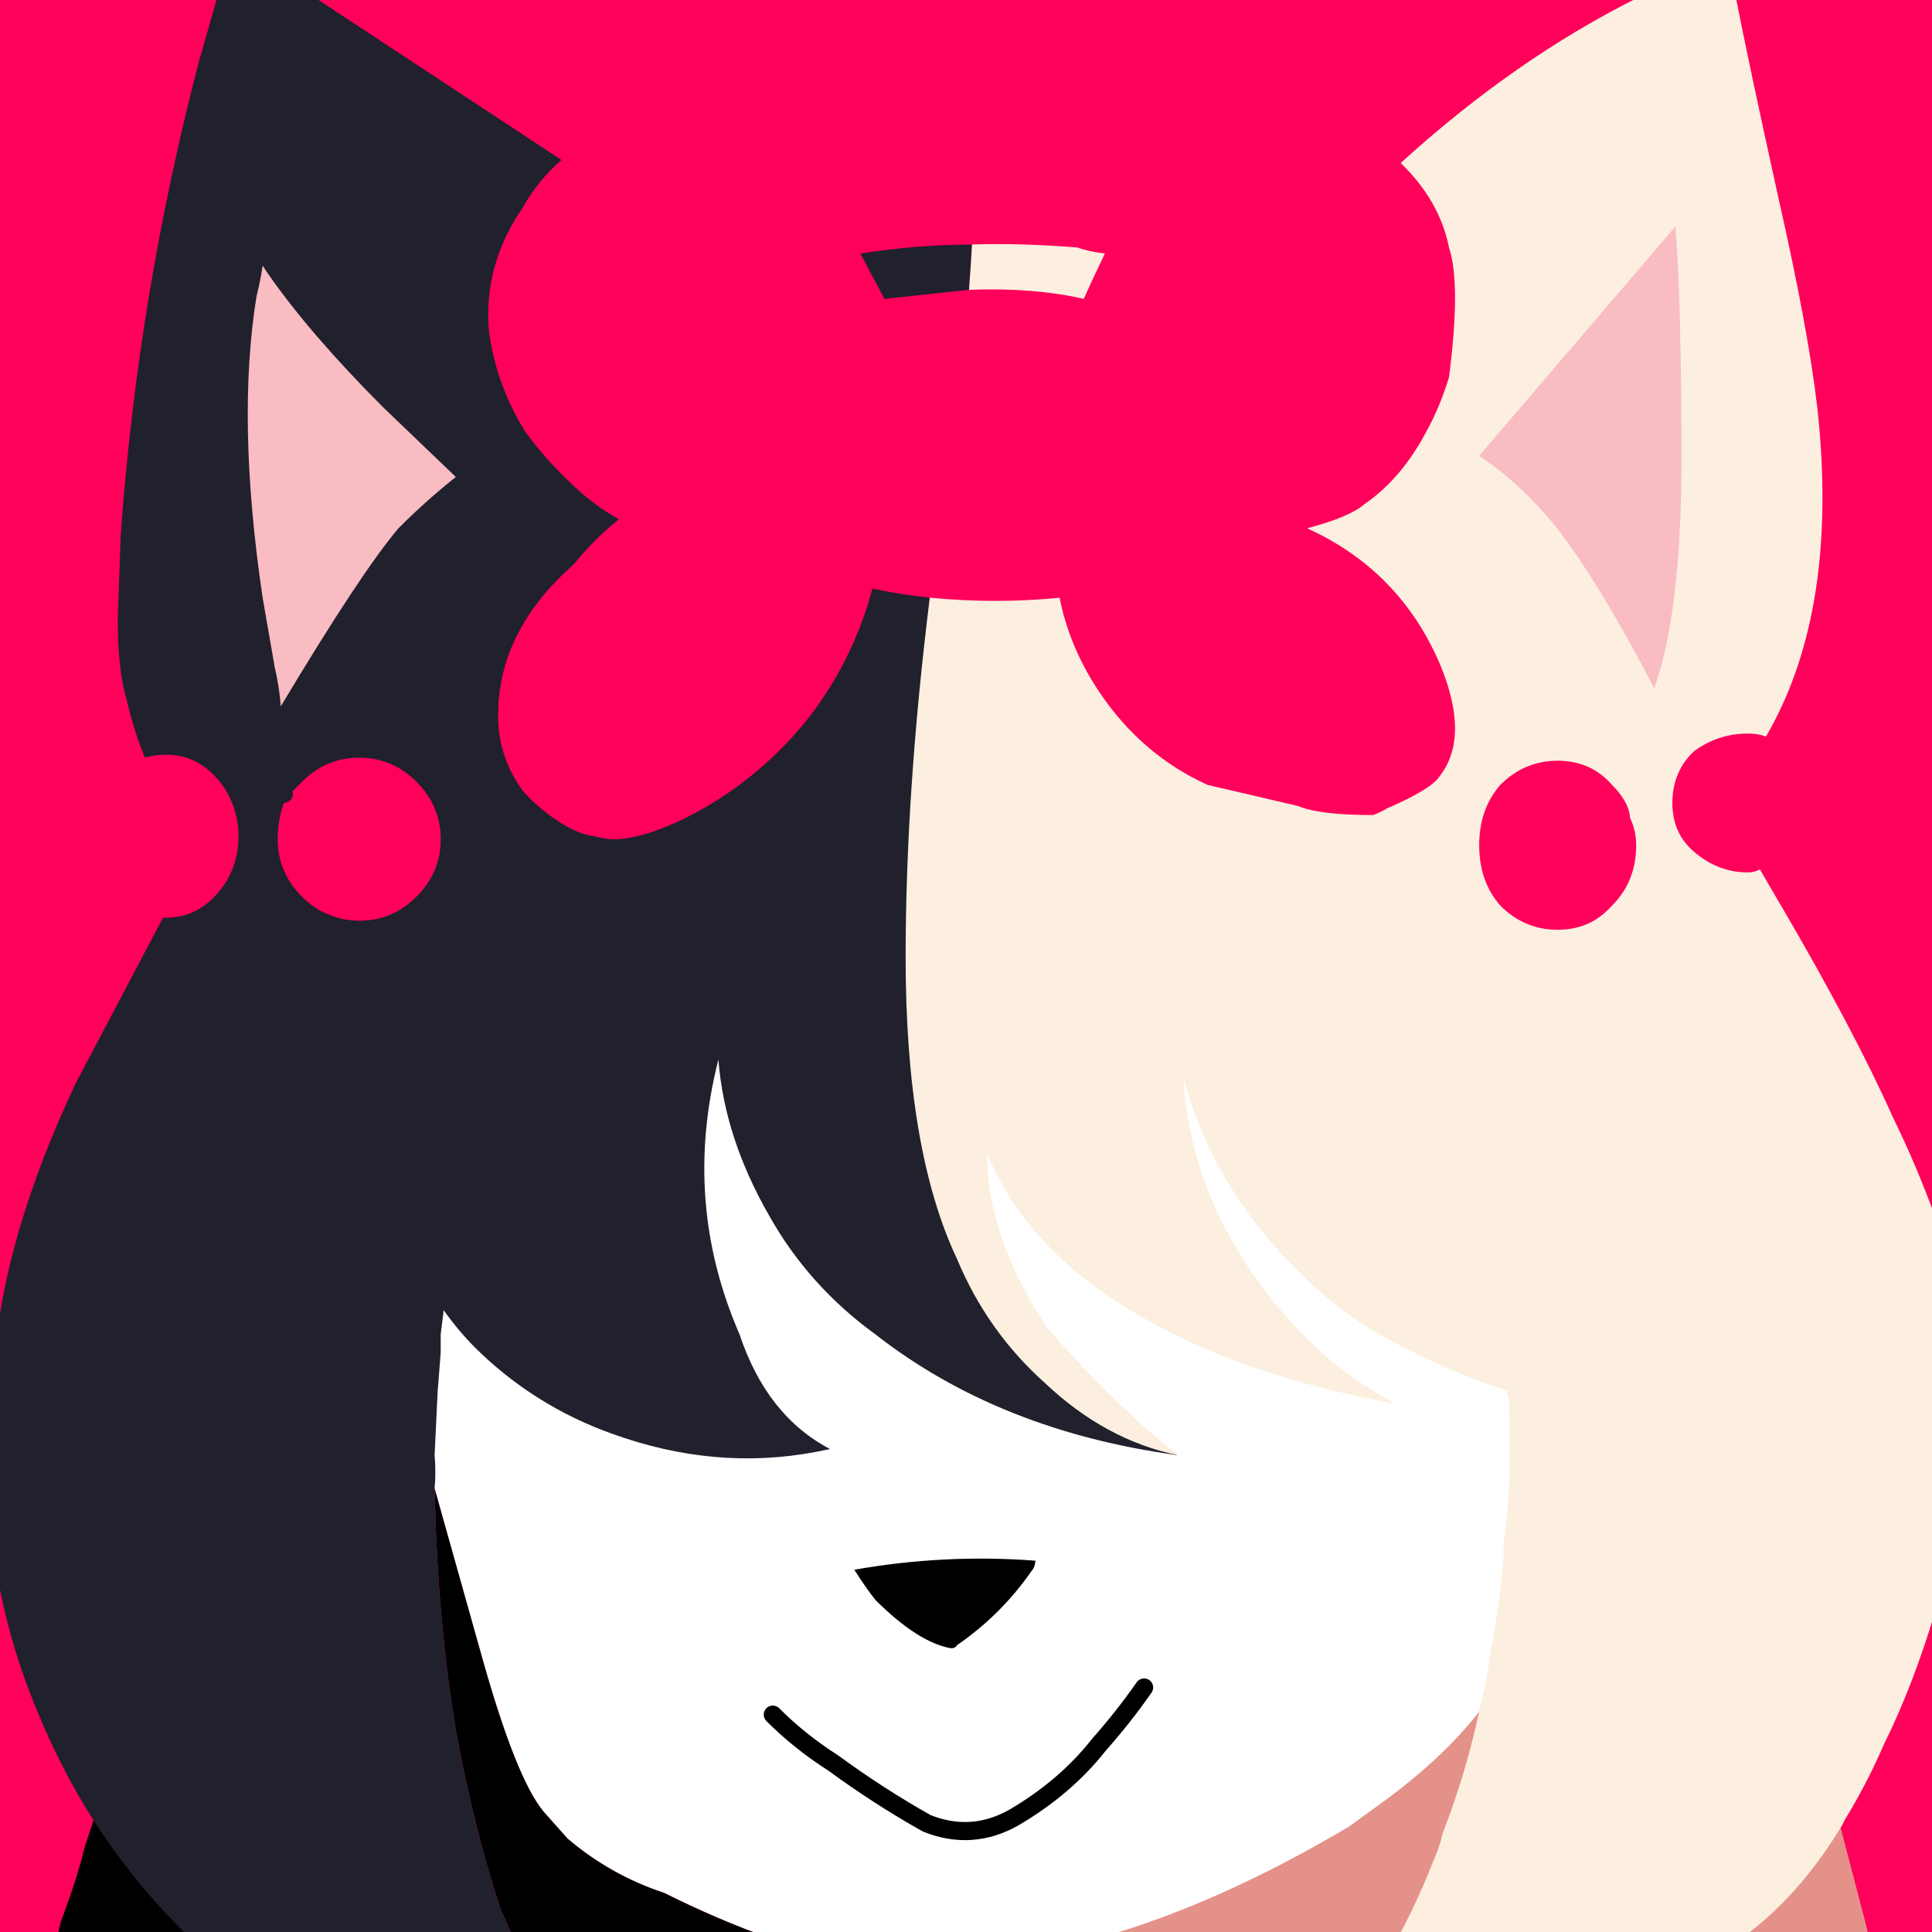
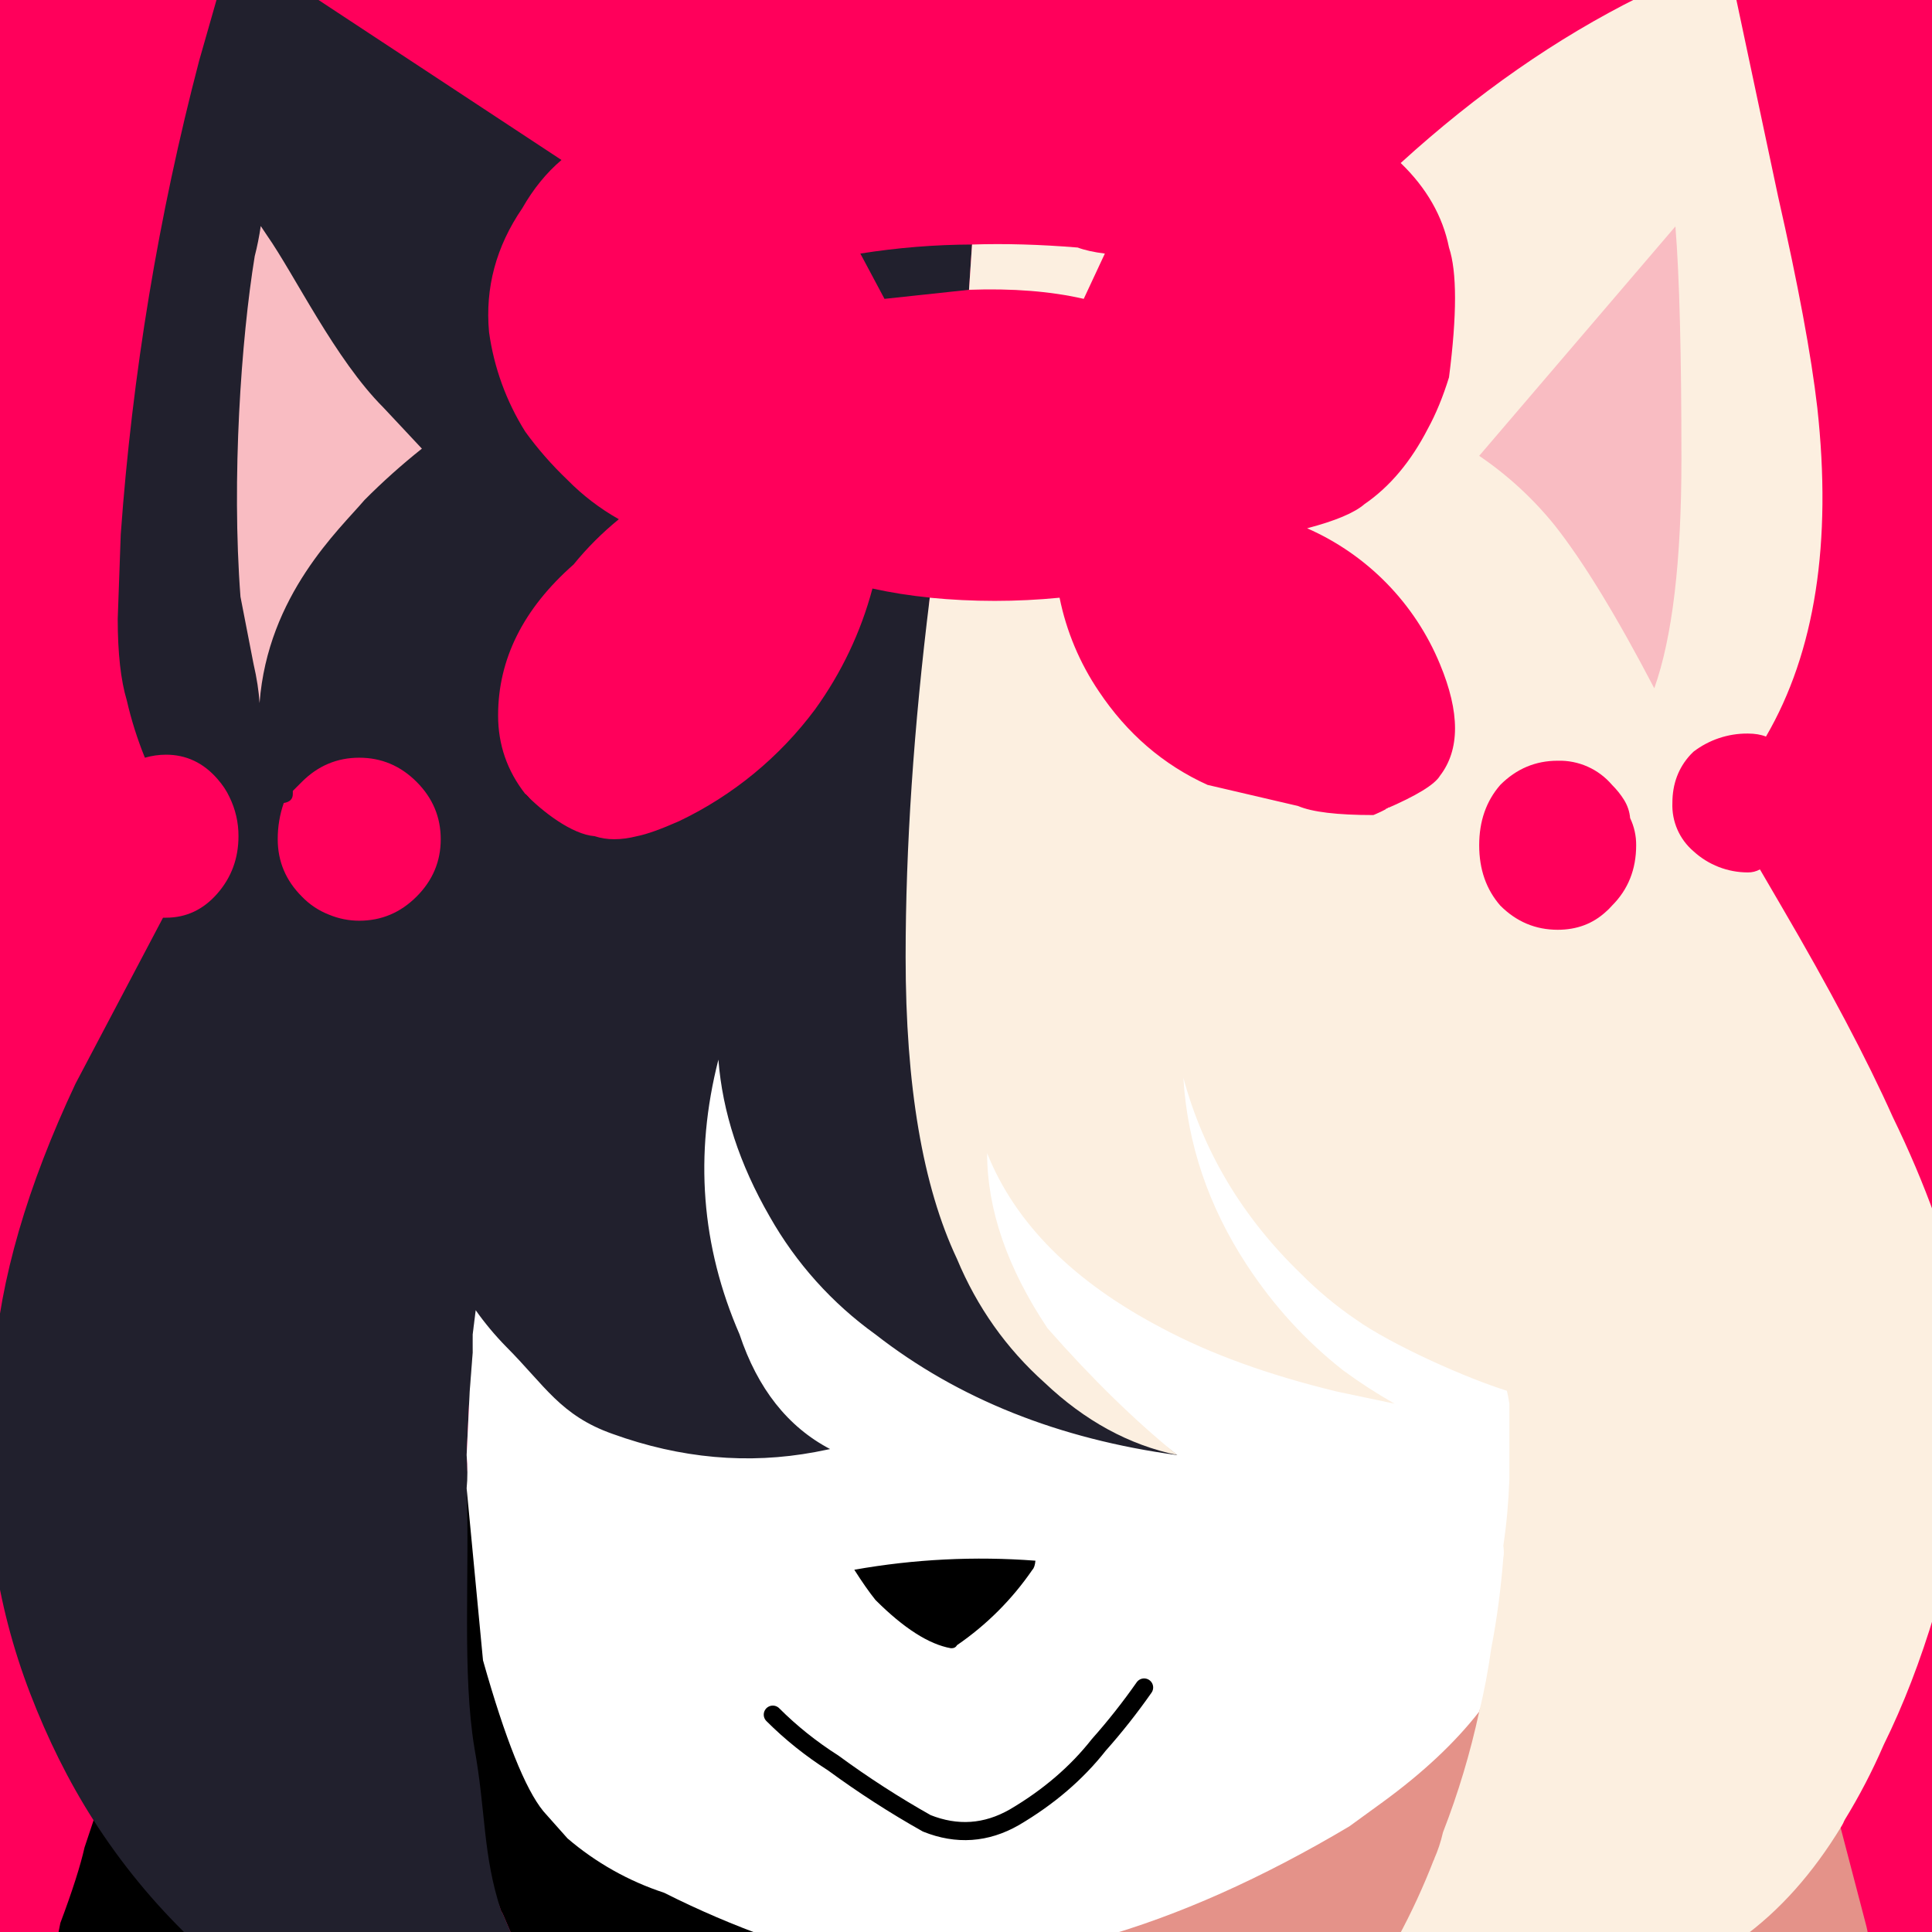
- <svg xmlns="http://www.w3.org/2000/svg" preserveAspectRatio="none" width="32" height="32" version="1.1" id="svg8">
-   <defs id="defs8" />
-   <path d="M-1.369-.587H32.8V32.8H-1.369z" fill="#ff005b" id="path1" />
-   <path fill="#e49289" d="M23.75 30.8c.06-.13.709-.234.749-.404.244-.62.259-2.855.416-3.568-.402.516-1.627 1.523-2.292 2.007-.167.134-.581.359-.781.492-1.451.862-4.586 2.954-5.902 3.326l7.348.046c.222-.408.653-.519.831-.977m6.431-1.572c-.013.033-1.301.36-1.322.393-.473.779-1.181 1.564-1.808 2.018l3.529-.461a1.74 1.74 0 0 0-.05-.25l-.709-2.711m-.438-9.831c-.126-.28-.033-.463-.273-.916-.34-.627-2.196-2.027-2.756-2.999.456.833.678 2.925.989 3.691.69 1.62 1.437 2.969 1.58 4.416a11.37 11.37 0 0 1 .05 1.2v.1.3a3.92 3.92 0 0 1-.05.5c0 .21-.016.41-.05.6.009.057.009.107 0 .15-.066.445-.19.772-.324 1.16a.71.71 0 0 1-.05.25c0 .056-.016.106-.05.15-.174.628-1.182.568-1.474 1.14-.389.745-.508 1.407-1.02 1.962-.099.128-.291 1.306-.392 1.411l1.472.184c.58.376 1.322.511.98.173.894-.869 1.055-2.717 1.561-3.981a3.51 3.51 0 0 0 .15-.5c.05-.096.083-.213.1-.35.026-.006.042-.022.05-.05v-.05c.143-.454.21-.986.267-1.499.027-.021.043-.054.05-.1-.003-.024-.003-.057 0-.1.021-.116.038-.249.05-.4.021-.285.021-.585 0-.9.014-.127.014-.26 0-.4l-.05-.7c-.011-.075-.027-.158-.05-.25-.172-1.085-.151-2.483-.713-3.731m-6.561-6.479a7.5 7.5 0 0 1-.703.292c.395 1.158.097 2.42.335 3.562.415 1.964.795 4.322.813 6.291.187.085 1.707.021 1.887.07l-.318-4.168-.667-3.099c-.241-.979-.987-1.894-1.345-2.948z" id="path2" />
-   <path d="M3.163 3.717H7.63v8.314H3.163zm21.246-.226h4.041v8.313h-4.041z" fill="#f9bcc2" id="path3" />
-   <path d="M1.55 30.15l-.15.45c-.067.3-.2.717-.4 1.25l-.05.25H2.8l.694.328c-.613-.59-1.458-1.927-1.912-2.638M12.75 32.1c-.576-.204-1.159-.454-1.75-.75a4.72 4.72 0 0 1-1.6-.9L9 30c-.3-.367-.633-1.2-1-2.5l-.8-2.85c.027 1.428.144 2.761.35 4 .192 1.063.442 2.063.75 3 .022.035.039.068.05.1l.15.35h4.25M4.001 20.872l.1-.35c.386-1.281.659-3.984 1.173-5.169-1.751 2.24-2.978 6.215-3.69 8.654-.333 1.667-.403 3.076-.303 4.009.074.387.191.787.35 1.2.036.041.052.074.05.1l.428.822c.144.238.202.723.394.988.253.299.747.702 1.294 1.303L4.5 32.1l1.759.234c-.836-.703-1.627-2.174-2.125-3.038-.277-.519-.54-.804-.697-1.384-.335-1.494-.677-2.704-.275-4.409l.15-.45c.132-.621.455-1.319.589-1.932.045-.068.078-.152.1-.25M8.75 13.2c-.011-.013-.028-.03-.05-.05-.059.366-.886.832-.961 1.165l-1.311 7.419c-.157.367.429.829.425.862.158.223 1.606 1.094 1.781 1.271l-.127-5.018c.395-2.291.171-4.125.343-5.5a1.48 1.48 0 0 0-.1-.15m7.178 14.597c.493-.339 1.425-1.505 1.766-2 .026-.026.043-.076.05-.15-1.007-.076-3.351-.01-4.344.166l.35.5c.468.468 1.713 1.469 2.078 1.534.047.002.081-.014.1-.05z" id="path4" />
-   <path fill="#21202d" d="m 14.45,9.75 c -0.193,0.722 -0.51,1.389 -0.95,2 -0.588,0.79 -1.361,1.425 -2.25,1.85 -0.3,0.133 -0.533,0.217 -0.7,0.25 -0.267,0.067 -0.5,0.067 -0.7,0 C 9.474,13.821 8.981,13.443 8.69,13.139 L 7.359,18.631 c -0.144,1.232 -0.1,1.987 -0.056,3.055 0.639,0.644 1.555,2.779 2.449,3.102 1.125,0.406 3.725,-0.282 4.834,-0.489 l 0.25,-0.05 c -0.7,-0.367 -1.333,-1.516 -1.633,-2.416 -0.635,-1.461 -1.642,-1.399 -1.241,-2.972 0.067,0.867 -0.041,1.155 0.459,2.022 0.433,0.767 1.017,1.354 1.75,1.887 1.367,1.067 4.82,2.1 6.787,2.367 -0.8,-0.167 -1.202,-2.555 -1.869,-3.189 -0.633,-0.567 0.43,-2.134 0.097,-2.934 -0.567,-1.2 0.255,-0.856 0.255,-2.989 0,-1.814 -4.308,-3.974 -4.042,-6.127 -0.312,-0.03 -0.628,-0.08 -0.95,-0.15 M 5.2,-0.05 H 3.6 L 3.3,1 C 2.626,3.571 2.191,6.199 2,8.85 l -0.05,1.4 c 0,0.567 0.05,1.017 0.15,1.35 0.082,0.348 0.182,0.665 0.3,0.95 0.114,-0.033 0.231,-0.05 0.35,-0.05 0.333,0 0.617,0.133 0.85,0.4 0.087,0.099 0.154,0.199 0.2,0.3 0.1,0.203 0.15,0.42 0.15,0.65 0,0.367 -0.117,0.683 -0.35,0.95 -0.233,0.267 -0.517,0.4 -0.85,0.4 H 2.7 L 1.25,17.95 C 0.45,19.65 0,21.2 -0.1,22.6 c -0.152,1.044 -0.152,2.106 0,3.15 0.114,0.79 0.314,1.557 0.6,2.3 0.286,0.743 0.632,1.447 1.05,2.1 0.455,0.711 0.992,1.365 1.6,1.95 H 2.8 l 0.7,0.65 0.6,0.5 c 0.267,0.267 0.6,0.35 1,0.25 0.1,0 0.183,-0.05 0.25,-0.15 V 33.1 C 5.25,32.767 5.29,50.462 4.823,50.129 h -0.5 l -1.2,-1.35 -0.55,-0.8 -0.35,-0.65 c 0.002,-0.026 -0.014,-0.059 -0.05,-0.1 -0.159,-0.413 -0.276,-0.813 -0.35,-1.2 -0.1,-0.933 0.017,-2.233 0.35,-3.9 0.713,-2.439 1.663,-4.906 2.85,-7.4 -0.514,1.186 -0.964,2.419 -1.35,3.7 l -0.1,0.35 c -0.022,0.098 -0.055,0.182 -0.1,0.25 l -0.4,1.85 -0.15,0.45 c -0.402,1.706 -0.435,3.306 -0.1,4.8 0.154,0.573 0.372,1.126 0.65,1.65 0.498,0.864 1.164,1.647 2,2.35 L 8.5,32.1 8.35,31.75 C 8.339,31.718 8.322,31.685 8.3,31.65 7.992,30.713 7.742,29.713 7.55,28.65 7.344,27.411 7.227,26.078 7.2,24.65 7.216,24.476 7.216,24.293 7.2,24.1 L 7.25,23.05 7.3,22.4 c 0.005,-0.09 0.005,-0.19 0,-0.3 0.021,-0.114 0.038,-0.247 0.05,-0.4 0.004,-0.033 0.004,-0.083 0,-0.15 0.176,-1.883 0.908,-4.013 1.498,-7.03 L 8.7,13.15 C 8.4,12.767 8.25,12.333 8.25,11.85 8.25,10.917 8.667,10.083 9.5,9.35 9.724,9.075 9.975,8.824 10.25,8.6 9.952,8.435 9.668,8.218 9.4,7.95 9.137,7.699 8.904,7.432 8.7,7.15 8.385,6.649 8.181,6.086 8.1,5.5 8.033,4.767 8.217,4.083 8.65,3.45 8.834,3.127 9.051,2.861 9.3,2.65 l -4.1,-2.7 m 1.7,13 c 0.267,0.267 0.4,0.583 0.4,0.95 0,0.367 -0.133,0.683 -0.4,0.95 -0.267,0.267 -0.583,0.4 -0.95,0.4 -0.172,0 -0.342,-0.034 -0.5,-0.1 C 5.292,15.092 5.142,14.992 5,14.85 4.733,14.583 4.6,14.267 4.6,13.9 4.599,13.696 4.633,13.493 4.7,13.3 4.8,13.285 4.85,13.235 4.85,13.15 V 13.1 L 5,12.95 c 0.267,-0.267 0.583,-0.4 0.95,-0.4 0.367,0 0.683,0.133 0.95,0.4 M 4.35,4.4 4.45,4.55 c 0.467,0.667 1.1,1.4 1.9,2.2 L 7.55,7.9 C 7.217,8.165 6.9,8.448 6.6,8.75 6.186,9.237 5.536,10.221 4.65,11.7 4.638,11.505 4.605,11.288 4.55,11.05 L 4.35,9.9 C 4.059,7.939 4.026,6.272 4.25,4.9 4.292,4.738 4.325,4.571 4.35,4.4 M 16.05,4.8 16.1,4.05 C 15.48,4.052 14.862,4.103 14.25,4.2 l 0.4,0.75 z" id="path5" />
-   <path fill="#ffffff" d="m 25.597,24.412 c 0.007,-0.319 -0.129,-0.243 -0.136,-0.591 -0.004,-0.075 -0.078,-0.435 -0.074,-0.527 -0.012,-0.083 -0.416,-0.209 -0.437,-0.293 -0.18,-0.049 -0.363,-0.115 -0.55,-0.2 -0.703,-0.208 -0.315,-1.63 -0.911,-2.055 -0.311,-0.211 -0.898,-0.262 -1.187,-0.551 -0.967,-0.933 -2.523,-2.282 -2.856,-3.515 0.067,1.1 0.251,3.351 0.884,4.318 a 7.23,7.23 0 0 0 1.6,1.75 c 0.272,0.2 0.603,0.219 0.897,0.386 -0.32,-0.061 -0.828,-0.409 -1.141,-0.481 -1.138,-0.276 -1.309,-1.045 -2.105,-1.47 -1.467,-0.767 -2.964,-1.755 -3.43,-2.922 0,0.933 0.201,2.983 0.867,3.983 0.733,0.833 1.781,1.29 2.481,1.857 -1.967,-0.267 -3.633,-0.933 -5,-2 -0.733,-0.533 -1.317,-1.183 -1.75,-1.95 -0.5,-0.867 -0.783,-1.733 -0.85,-2.6 -0.402,1.573 -0.285,3.089 0.35,4.55 0.3,0.9 0.8,1.533 1.5,1.9 l -0.25,0.05 c -1.109,0.206 -2.225,0.106 -3.35,-0.3 a 6.12,6.12 0 0 1 -2.3,-1.45 4.87,4.87 0 0 1 -0.5,-0.6 l -0.05,0.4 v 0.3 l -0.05,0.65 -0.05,1.05 c 0.016,0.193 0.016,0.376 0,0.55 L 8,27.5 c 0.367,1.3 0.7,2.133 1,2.5 l 0.4,0.45 a 4.72,4.72 0 0 0 1.6,0.9 c 0.591,0.296 1.174,0.546 1.75,0.75 h 5.45 c 1.316,-0.371 2.699,-0.988 4.15,-1.85 l 0.55,-0.4 c 0.664,-0.484 1.198,-0.984 1.6,-1.5 0.083,-0.334 0.702,-0.396 0.752,-0.763 0.093,-0.478 0.154,-0.846 0.194,-1.367 0.011,-0.05 0.171,-0.36 0.16,-0.443 0.053,-0.349 -0.047,-0.407 -0.033,-0.791 M 17.1,26 c -0.34,0.495 -0.757,0.911 -1.25,1.25 -0.019,0.036 -0.053,0.052 -0.1,0.05 C 15.385,27.235 14.968,26.968 14.5,26.5 14.394,26.368 14.278,26.201 14.15,26 a 11.96,11.96 0 0 1 3,-0.15 C 17.143,25.924 17.126,25.974 17.1,26 m -1.75,4.2 a 1.59,1.59 0 0 0 1.45,-0.1 c 0.567,-0.333 1.033,-0.733 1.4,-1.2 a 10.44,10.44 0 0 0 0.75,-0.95 10.44,10.44 0 0 1 -0.75,0.95 c -0.367,0.467 -0.833,0.867 -1.4,1.2 a 1.59,1.59 0 0 1 -1.45,0.1 15.32,15.32 0 0 1 -1.55,-1 5.85,5.85 0 0 1 -1,-0.8 5.85,5.85 0 0 0 1,0.8 15.32,15.32 0 0 0 1.55,1 z" id="path6" style="display:inline" />
-   <path fill="#fcefe0" d="m 22.75,13.5 c -0.6,0 -1.017,-0.05 -1.25,-0.15 L 20,13 c -0.733,-0.333 -1.333,-0.85 -1.8,-1.55 -0.325,-0.489 -0.542,-1.005 -0.65,-1.55 -0.693,0.07 -1.409,0.07 -2.15,0 -0.267,2.153 -0.4,4.137 -0.4,5.95 0,2.133 0.283,3.8 0.85,5 0.333,0.8 0.817,1.483 1.45,2.05 0.667,0.633 1.4,1.033 2.2,1.2 -0.7,-0.567 -1.417,-1.267 -2.15,-2.1 -0.667,-1 -1,-1.967 -1,-2.9 0.467,1.167 1.433,2.133 2.9,2.9 0.795,0.425 1.762,0.775 2.9,1.05 0.313,0.072 0.63,0.139 0.95,0.2 -0.294,-0.167 -0.577,-0.35 -0.85,-0.55 -0.619,-0.485 -1.153,-1.068 -1.6,-1.75 -0.633,-0.967 -0.983,-2 -1.05,-3.1 0.333,1.233 0.983,2.317 1.95,3.25 0.289,0.289 0.589,0.539 0.9,0.75 0.597,0.425 1.879,1 2.583,1.208 -0.018,-1.969 0.476,-4.006 0.061,-5.97 -0.238,-1.143 -1.699,-2.558 -2.095,-3.716 C 22.988,13.396 22.772,13.491 22.75,13.5 m 6,-13.55 h -1.6 c -1.366,0.679 -2.683,1.596 -3.95,2.75 0.429,0.414 0.696,0.881 0.8,1.4 0.133,0.4 0.133,1.117 0,2.15 -0.101,0.326 -0.218,0.609 -0.35,0.85 -0.281,0.546 -0.631,0.963 -1.05,1.25 -0.164,0.143 -0.481,0.277 -0.95,0.4 1.023,0.465 1.757,1.215 2.2,2.25 0.333,0.8 0.333,1.417 0,1.85 -0.087,0.145 -0.387,0.329 -0.9,0.55 0.359,1.054 0.659,2.071 0.9,3.05 0.292,1.061 0.525,2.078 0.7,3.05 0.225,1.241 0.359,2.407 0.4,3.5 0.021,0.083 0.038,0.167 0.05,0.25 -0.004,0.092 -0.004,0.175 0,0.25 0.007,0.348 0.007,0.681 0,1 -0.014,0.384 -0.047,0.751 -0.1,1.1 0.011,0.083 0.011,0.15 0,0.2 -0.041,0.522 -0.107,1.022 -0.2,1.5 -0.051,0.367 -0.117,0.717 -0.2,1.05 -0.156,0.713 -0.356,1.379 -0.6,2 -0.04,0.17 -0.09,0.32 -0.15,0.45 -0.178,0.458 -0.378,0.891 -0.6,1.3 l 1.352,18.029 c 0.101,-0.105 0.201,-0.221 0.3,-0.35 0.511,-0.555 0.961,-1.205 1.35,-1.95 0.293,-0.572 0.526,-1.172 0.7,-1.8 0.033,-0.043 0.05,-0.093 0.05,-0.15 0.031,-0.076 0.047,-0.159 0.05,-0.25 0.134,-0.389 0.234,-0.805 0.3,-1.25 0.009,-0.043 0.009,-0.093 0,-0.15 0.034,-0.19 0.051,-0.39 0.05,-0.6 0.027,-0.157 0.043,-0.323 0.05,-0.5 0.003,-0.092 0.003,-0.192 0,-0.3 6.67e-4,-0.027 6.67e-4,-0.061 0,-0.1 0.005,-0.389 -0.012,-0.789 -0.05,-1.2 -0.143,-1.447 -0.559,-2.98 -1.25,-4.6 -0.311,-0.767 -0.695,-1.567 -1.15,-2.4 0.56,0.973 1.01,1.773 1.35,2.4 0.241,0.453 0.424,0.819 0.55,1.1 0.561,1.248 0.928,2.415 1.1,3.5 0.023,0.092 0.039,0.175 0.05,0.25 0.027,0.231 0.044,0.465 0.05,0.7 0.014,0.139 0.014,0.273 0,0.4 0.021,0.315 0.021,0.615 0,0.9 -0.013,0.151 -0.029,0.284 -0.05,0.4 -0.003,0.043 -0.003,0.076 0,0.1 -0.007,0.045 -0.023,0.079 -0.05,0.1 -0.057,0.513 -0.157,0.996 -0.3,1.45 v 0.05 c -0.008,0.028 -0.025,0.045 -0.05,0.05 -0.017,0.137 -0.051,0.253 -0.1,0.35 -0.04,0.179 -0.09,0.346 -0.15,0.5 -0.506,1.265 -1.206,2.331 -2.1,3.2 -0.027,0.061 -0.077,0.111 -0.15,0.15 L 28.85,32.1 c 0.627,-0.454 1.177,-1.071 1.65,-1.85 0.021,-0.033 0.037,-0.067 0.05,-0.1 0.24,-0.389 0.457,-0.805 0.65,-1.25 0.326,-0.66 0.609,-1.393 0.85,-2.2 V 20.15 C 31.855,19.608 31.622,19.058 31.35,18.5 30.917,17.533 30.3,16.367 29.5,15 c -0.117,-0.197 -0.233,-0.397 -0.35,-0.6 -0.059,0.033 -0.126,0.05 -0.2,0.05 -0.333,0 -0.633,-0.117 -0.9,-0.35 -0.233,-0.2 -0.35,-0.467 -0.35,-0.8 0,-0.316 0.1,-0.583 0.3,-0.8 l 0.05,-0.05 c 0.267,-0.2 0.567,-0.3 0.9,-0.3 0.117,0 0.217,0.017 0.3,0.05 C 30.063,10.805 30.346,8.989 30.1,6.75 30,5.883 29.783,4.717 29.45,3.25 29.117,1.739 28.884,0.639 28.75,-0.05 m -0.9,7.65 c 0,1.691 -0.15,2.958 -0.45,3.8 C 26.773,10.199 26.223,9.299 25.75,8.7 25.357,8.225 24.94,7.841 24.5,7.55 l 3.25,-3.8 c 0.067,0.833 0.1,2.117 0.1,3.85 m -0.95,5.65 c 0.057,0.093 0.091,0.193 0.1,0.3 0.067,0.138 0.1,0.288 0.1,0.45 0,0.4 -0.133,0.733 -0.4,1 -0.031,0.036 -0.065,0.069 -0.1,0.1 -0.217,0.2 -0.483,0.3 -0.8,0.3 -0.367,0 -0.683,-0.133 -0.95,-0.4 -0.233,-0.267 -0.35,-0.6 -0.35,-1 0,-0.4 0.117,-0.733 0.35,-1 0.267,-0.267 0.583,-0.4 0.95,-0.4 0.367,0 0.667,0.133 0.9,0.4 0.078,0.078 0.145,0.161 0.2,0.25 M 16.1,4.05 C 16.087,4.297 16.07,4.547 16.05,4.8 16.769,4.774 17.403,4.824 17.95,4.95 18.046,4.735 18.163,4.485 18.3,4.2 18.117,4.177 17.967,4.144 17.85,4.1 17.225,4.049 16.641,4.032 16.1,4.05 Z" id="path7" style="display:inline" />
-   <path stroke="#000000" stroke-width="0.3" stroke-linejoin="round" stroke-linecap="round" fill="none" d="m 12.8,28.4 q 0.45,0.45 1,0.8 0.75,0.55 1.55,1 0.75,0.3 1.45,-0.1 0.85,-0.5 1.4,-1.2 0.4,-0.45 0.75,-0.95" id="path8" style="display:inline" />
+ <svg xmlns="http://www.w3.org/2000/svg" preserveAspectRatio="none" width="32" height="32">
+   <path d="M-1.369-.587H32.8V32.8H-1.369z" fill="#ff005b" />
+   <path fill="#e49289" d="M23.75 30.8c.06-.13.709-.234.749-.404.244-.62.259-2.855.416-3.568-.402.516-1.627 1.523-2.292 2.007-.167.134-.581.359-.781.492-1.451.862-4.586 2.954-5.902 3.326l7.348.046c.222-.408.653-.519.831-.977m6.431-1.572c-.013.033-1.301.36-1.322.393-.473.779-1.181 1.564-1.808 2.018l3.529-.461a1.74 1.74 0 0 0-.05-.25l-.709-2.711m-.438-9.831c-.126-.28-.033-.463-.273-.916-.34-.627-2.196-2.027-2.756-2.999.456.833.678 2.925.989 3.691.69 1.62 1.437 2.969 1.58 4.416a11.37 11.37 0 0 1 .05 1.2v.1.3a3.92 3.92 0 0 1-.05.5c0 .21-.016.41-.05.6.009.057.009.107 0 .15-.066.445-.19.772-.324 1.16a.71.71 0 0 1-.05.25c0 .056-.016.106-.05.15-.174.628-1.182.568-1.474 1.14-.389.745-.508 1.407-1.02 1.962-.099.128-.291 1.306-.392 1.411l1.472.184c.58.376 1.322.511.98.173.894-.869 1.055-2.717 1.561-3.981a3.51 3.51 0 0 0 .15-.5 1.03 1.03 0 0 0 .1-.35c.026-.006.042-.022.05-.05v-.05c.143-.454.21-.986.267-1.499.027-.021.043-.054.05-.1-.003-.024-.003-.057 0-.1a4.07 4.07 0 0 0 .05-.4c.021-.285.021-.585 0-.9a1.91 1.91 0 0 0 0-.4l-.05-.7c-.011-.075-.027-.158-.05-.25-.172-1.085-.151-2.483-.713-3.731m-6.561-6.479a7.5 7.5 0 0 1-.703.292c.395 1.158.097 2.42.335 3.562.415 1.964.795 4.322.813 6.291.187.085 1.707.021 1.887.07l-.318-4.168-.667-3.099c-.241-.979-.987-1.894-1.345-2.948z" />
+   <path d="M3.163 3.717H7.63v8.314H3.163zm21.246-.226h4.041v8.313h-4.041z" fill="#f9bcc2" />
+   <path d="M1.55 30.15l-.15.45c-.067.3-.2.717-.4 1.25l-.05.25H2.8l.694.328c-.613-.59-1.458-1.927-1.912-2.638m12.008 1.824c-.576-.204-1.181-.211-1.772-.507-.587-.192-.799-.697-1.269-1.099l-.555-.406c-.3-.367-.523-1.09-.89-2.39l-2.06-4.286c.027 1.428-.74 4.485-.534 5.724.192 1.063 1.481 2.063 1.789 3a.49.49 0 0 1 .05.1l.15.35 5.775.243M4.001 20.872l.1-.35c.386-1.281.659-3.984 1.173-5.169-1.751 2.24-2.978 6.215-3.69 8.654-.333 1.667-.403 3.076-.303 4.009.074.387.191.787.35 1.2.036.041.052.074.05.1l.428.822c.144.238.202.723.394.988.253.299.747.702 1.294 1.303L4.5 32.1l1.759.234c-.836-.703-1.627-2.174-2.125-3.038-.277-.519-.54-.804-.697-1.384-.335-1.494-.677-2.704-.275-4.409l.15-.45c.132-.621.455-1.319.589-1.932.045-.068.078-.152.1-.25M8.75 13.2a.58.58 0 0 0-.05-.05c-.059.366-.886.832-.961 1.165l-1.311 7.419c-.157.367.429.829.425.862.158.223 1.606 1.094 1.781 1.271l-.127-5.018c.395-2.291.171-4.125.343-5.5a1.48 1.48 0 0 0-.1-.15m7.178 14.597c.493-.339 1.425-1.505 1.766-2 .026-.026.043-.076.05-.15-1.007-.076-3.351-.01-4.344.166l.35.5c.468.468 1.713 1.469 2.078 1.534.047.002.081-.014.1-.05z" />
+   <path fill="#21202d" d="M14.45 9.75c-.193.722-.51 1.389-.95 2a6.06 6.06 0 0 1-2.25 1.85c-.3.133-.533.217-.7.25-.267.067-.5.067-.7 0-.376-.029-.869-.407-1.16-.711l-1.33 5.492c-.144 1.232.43 1.965.474 3.033.639.644 1.025 2.801 1.919 3.124 1.125.406 3.725-.282 4.834-.489l.25-.05c-.7-.367-1.333-1.516-1.633-2.416-.635-1.461-1.642-1.399-1.241-2.972.067.867-.041 1.155.459 2.022.433.767 1.017 1.354 1.75 1.887 1.367 1.067 4.82 2.1 6.787 2.367-.8-.167-1.202-2.555-1.869-3.189-.633-.567.43-2.134.097-2.934-.567-1.2.255-.856.255-2.989 0-1.814-4.308-3.974-4.042-6.127a8.13 8.13 0 0 1-.95-.15M5.2-.05H3.6L3.3 1A43.2 43.2 0 0 0 2 8.85l-.05 1.4c0 .567.05 1.017.15 1.35a6.21 6.21 0 0 0 .3.95c.114-.033.231-.05.35-.05.333 0 .617.133.85.4.087.099.154.199.2.3a1.45 1.45 0 0 1 .15.65c0 .367-.117.683-.35.95s-.517.4-.85.4H2.7l-1.45 2.75C.45 19.65 0 21.2-.1 22.6a10.91 10.91 0 0 0 0 3.15c.114.79.314 1.557.6 2.3s.632 1.447 1.05 2.1a10.7 10.7 0 0 0 1.6 1.95H2.8l.7.65.6.5c.267.267.6.35 1 .25.1 0 .183-.05.25-.15v-.25c-.1-.333-.06 17.362-.527 17.029h-.5l-1.2-1.35-.55-.8-.35-.65c.002-.026-.014-.059-.05-.1-.159-.413-.276-.813-.35-1.2-.1-.933.017-2.233.35-3.9.713-2.439 1.663-4.906 2.85-7.4-.514 1.186-.964 2.419-1.35 3.7l-.1.35c-.022.098-.055.182-.1.25l-.4 1.85-.15.45c-.402 1.706-.435 3.306-.1 4.8a7.84 7.84 0 0 0 .65 1.65c.498.864 1.164 1.647 2 2.35L8.5 32.1l-.15-.35a.49.49 0 0 0-.05-.1c-.308-.937-.249-1.628-.441-2.691-.206-1.239-.08-2.859-.129-4.331.016-.174.016-.357 0-.55l.05-1.05.05-.65c.005-.09.005-.19 0-.3.021-.114.038-.247.05-.4a.91.91 0 0 0 0-.15c.176-1.883.377-3.991.967-7.008L8.7 13.15c-.3-.383-.45-.817-.45-1.3 0-.933.417-1.767 1.25-2.5a5.17 5.17 0 0 1 .75-.75 3.83 3.83 0 0 1-.85-.65c-.263-.251-.496-.518-.7-.8a4.18 4.18 0 0 1-.6-1.65c-.067-.733.117-1.417.55-2.05.184-.323.401-.589.65-.8L5.2-.05m1.7 13c.267.267.4.583.4.95s-.133.683-.4.95-.583.4-.95.4a1.3 1.3 0 0 1-.5-.1 1.25 1.25 0 0 1-.45-.3c-.267-.267-.4-.583-.4-.95a1.81 1.81 0 0 1 .1-.6c.1-.015.15-.065.15-.15v-.05l.15-.15c.267-.267.583-.4.95-.4s.683.133.95.4M4.319 3.744l.1.15C4.886 4.561 5.55 5.95 6.35 6.75l.638.681a10.97 10.97 0 0 0-.95.85c-.414.487-1.603 1.573-1.739 3.364-.012-.195-.045-.412-.1-.65l-.216-1.111c-.15-1.961.012-4.269.236-5.641.042-.162.075-.329.1-.5M16.05 4.8l.05-.75a12.07 12.07 0 0 0-1.85.15l.4.75z" />
+   <path fill="#fff" d="M25.597 24.412c.007-.319-.129-.243-.136-.591-.004-.075-.078-.435-.074-.527-.012-.083-.416-.209-.437-.293-.18-.049-.363-.115-.55-.2-.703-.208-.315-1.63-.911-2.055-.311-.211-.898-.262-1.187-.551-.967-.933-2.523-2.282-2.856-3.515.067 1.1.251 3.351.884 4.318a7.23 7.23 0 0 0 1.6 1.75c.272.2.603.219.897.386-.32-.061-.828-.409-1.141-.481-1.138-.276-1.309-1.045-2.105-1.47-1.467-.767-2.964-1.755-3.43-2.922 0 .933.201 2.983.867 3.983.733.833 1.781 1.29 2.481 1.857-1.967-.267-3.633-.933-5-2a6.1 6.1 0 0 1-1.75-1.95c-.5-.867-.783-1.733-.85-2.6-.402 1.573-.285 3.089.35 4.55.3.9.8 1.533 1.5 1.9l-.25.05c-1.109.206-2.225.106-3.35-.3-.866-.305-1.121-.8-1.77-1.45a4.87 4.87 0 0 1-.5-.6l-.05.4v.3l-.05.65-.05 1.05c.016.193.016.376 0 .55L8 27.5c.367 1.3.7 2.133 1 2.5l.4.45a4.72 4.72 0 0 0 1.6.9 15.37 15.37 0 0 0 1.75.75h5.45c1.316-.371 2.699-.988 4.15-1.85l.55-.4c.664-.484 1.198-.984 1.6-1.5.083-.334.702-.396.752-.763.093-.478.154-.846.194-1.367.011-.05.171-.36.16-.443.053-.349-.047-.407-.033-.791M17.1 26a4.81 4.81 0 0 1-1.25 1.25c-.019.036-.053.052-.1.05-.365-.065-.782-.332-1.25-.8-.106-.132-.222-.299-.35-.5a11.96 11.96 0 0 1 3-.15c-.007.074-.024.124-.05.15m-1.75 4.2a1.59 1.59 0 0 0 1.45-.1c.567-.333 1.033-.733 1.4-1.2a10.44 10.44 0 0 0 .75-.95 10.44 10.44 0 0 1-.75.95c-.367.467-.833.867-1.4 1.2a1.59 1.59 0 0 1-1.45.1 15.32 15.32 0 0 1-1.55-1 5.85 5.85 0 0 1-1-.8 5.85 5.85 0 0 0 1 .8 15.32 15.32 0 0 0 1.55 1z" />
+   <path fill="#fcefe0" d="M22.75 13.5c-.6 0-1.017-.05-1.25-.15L20 13c-.733-.333-1.333-.85-1.8-1.55a4.28 4.28 0 0 1-.65-1.55 11.03 11.03 0 0 1-2.15 0c-.267 2.153-.4 4.137-.4 5.95 0 2.133.283 3.8.85 5 .333.8.817 1.483 1.45 2.05.667.633 1.4 1.033 2.2 1.2-.7-.567-1.417-1.267-2.15-2.1-.667-1-1-1.967-1-2.9.467 1.167 1.433 2.133 2.9 2.9.795.425 1.762.775 2.9 1.05l.95.2a8.64 8.64 0 0 1-.85-.55c-.619-.485-1.153-1.068-1.6-1.75-.633-.967-.983-2-1.05-3.1.333 1.233.983 2.317 1.95 3.25a6.2 6.2 0 0 0 .9.75c.597.425 1.879 1 2.583 1.208-.018-1.969.476-4.006.061-5.97-.238-1.143-1.699-2.558-2.095-3.716-.011.024-.227.119-.249.128m6-13.55h-1.6c-1.366.679-2.683 1.596-3.95 2.75.429.414.696.881.8 1.4.133.4.133 1.117 0 2.15-.101.326-.218.609-.35.85-.281.546-.631.963-1.05 1.25-.164.143-.481.277-.95.4a4.21 4.21 0 0 1 2.2 2.25c.333.8.333 1.417 0 1.85-.087.145-.387.329-.9.55l.9 3.05.7 3.05c.225 1.241.359 2.407.4 3.5a2.37 2.37 0 0 1 .05.25v.25 1c-.014.384-.047.751-.1 1.1.011.083.011.15 0 .2-.041.522-.107 1.022-.2 1.5-.051.367-.117.717-.2 1.05a13.14 13.14 0 0 1-.6 2 2.37 2.37 0 0 1-.15.45 11.28 11.28 0 0 1-.6 1.3l1.352 18.029c.101-.105.201-.221.3-.35a9.02 9.02 0 0 0 1.35-1.95c.293-.572.526-1.172.7-1.8a.24.24 0 0 0 .05-.15.72.72 0 0 0 .05-.25c.134-.389.234-.805.3-1.25.009-.043.009-.093 0-.15a3.34 3.34 0 0 0 .05-.6c.027-.157.043-.323.05-.5v-.3-.1c.005-.389-.012-.789-.05-1.2-.143-1.447-.559-2.98-1.25-4.6-.311-.767-.695-1.567-1.15-2.4l1.35 2.4.55 1.1c.561 1.248.928 2.415 1.1 3.5l.05.25.05.7a1.91 1.91 0 0 1 0 .4c.021.315.021.615 0 .9l-.05.4c-.003.043-.003.076 0 .1a.15.15 0 0 1-.05.1 7.67 7.67 0 0 1-.3 1.45v.05c-.008.028-.025.045-.05.05a1.06 1.06 0 0 1-.1.35 3.44 3.44 0 0 1-.15.5c-.506 1.265-1.206 2.331-2.1 3.2a.32.32 0 0 1-.15.15L28.85 32.1c.627-.454 1.177-1.071 1.65-1.85.021-.033.037-.067.05-.1a9.85 9.85 0 0 0 .65-1.25c.326-.66.609-1.393.85-2.2v-6.55c-.195-.542-.428-1.092-.7-1.65-.433-.967-1.05-2.133-1.85-3.5l-.35-.6a.4.4 0 0 1-.2.05 1.33 1.33 0 0 1-.9-.35 1 1 0 0 1-.35-.8c0-.316.1-.583.3-.8l.05-.05a1.46 1.46 0 0 1 .9-.3c.117 0 .217.017.3.05.813-1.395 1.096-3.211.85-5.45-.1-.867-.317-2.033-.65-3.5l-.7-3.3m-.9 7.65c0 1.691-.15 2.958-.45 3.8-.627-1.201-1.177-2.101-1.65-2.7a5.78 5.78 0 0 0-1.25-1.15l3.25-3.8c.067.833.1 2.117.1 3.85m-.95 5.65c.057.093.091.193.1.3a1.02 1.02 0 0 1 .1.45c0 .4-.133.733-.4 1a1.01 1.01 0 0 1-.1.1c-.217.2-.483.3-.8.3-.367 0-.683-.133-.95-.4-.233-.267-.35-.6-.35-1s.117-.733.35-1c.267-.267.583-.4.95-.4a1.14 1.14 0 0 1 .9.4c.078.078.145.161.2.25m-10.8-9.2l-.05.75c.719-.026 1.353.024 1.9.15l.35-.75c-.183-.023-.333-.056-.45-.1-.625-.051-1.209-.068-1.75-.05z" />
+   <path stroke="#000" stroke-width=".3" stroke-linejoin="round" stroke-linecap="round" fill="none" d="M12.8 28.4q.45.45 1 .8.75.55 1.55 1 .75.3 1.45-.1.85-.5 1.4-1.2.4-.45.75-.95" />
</svg>
